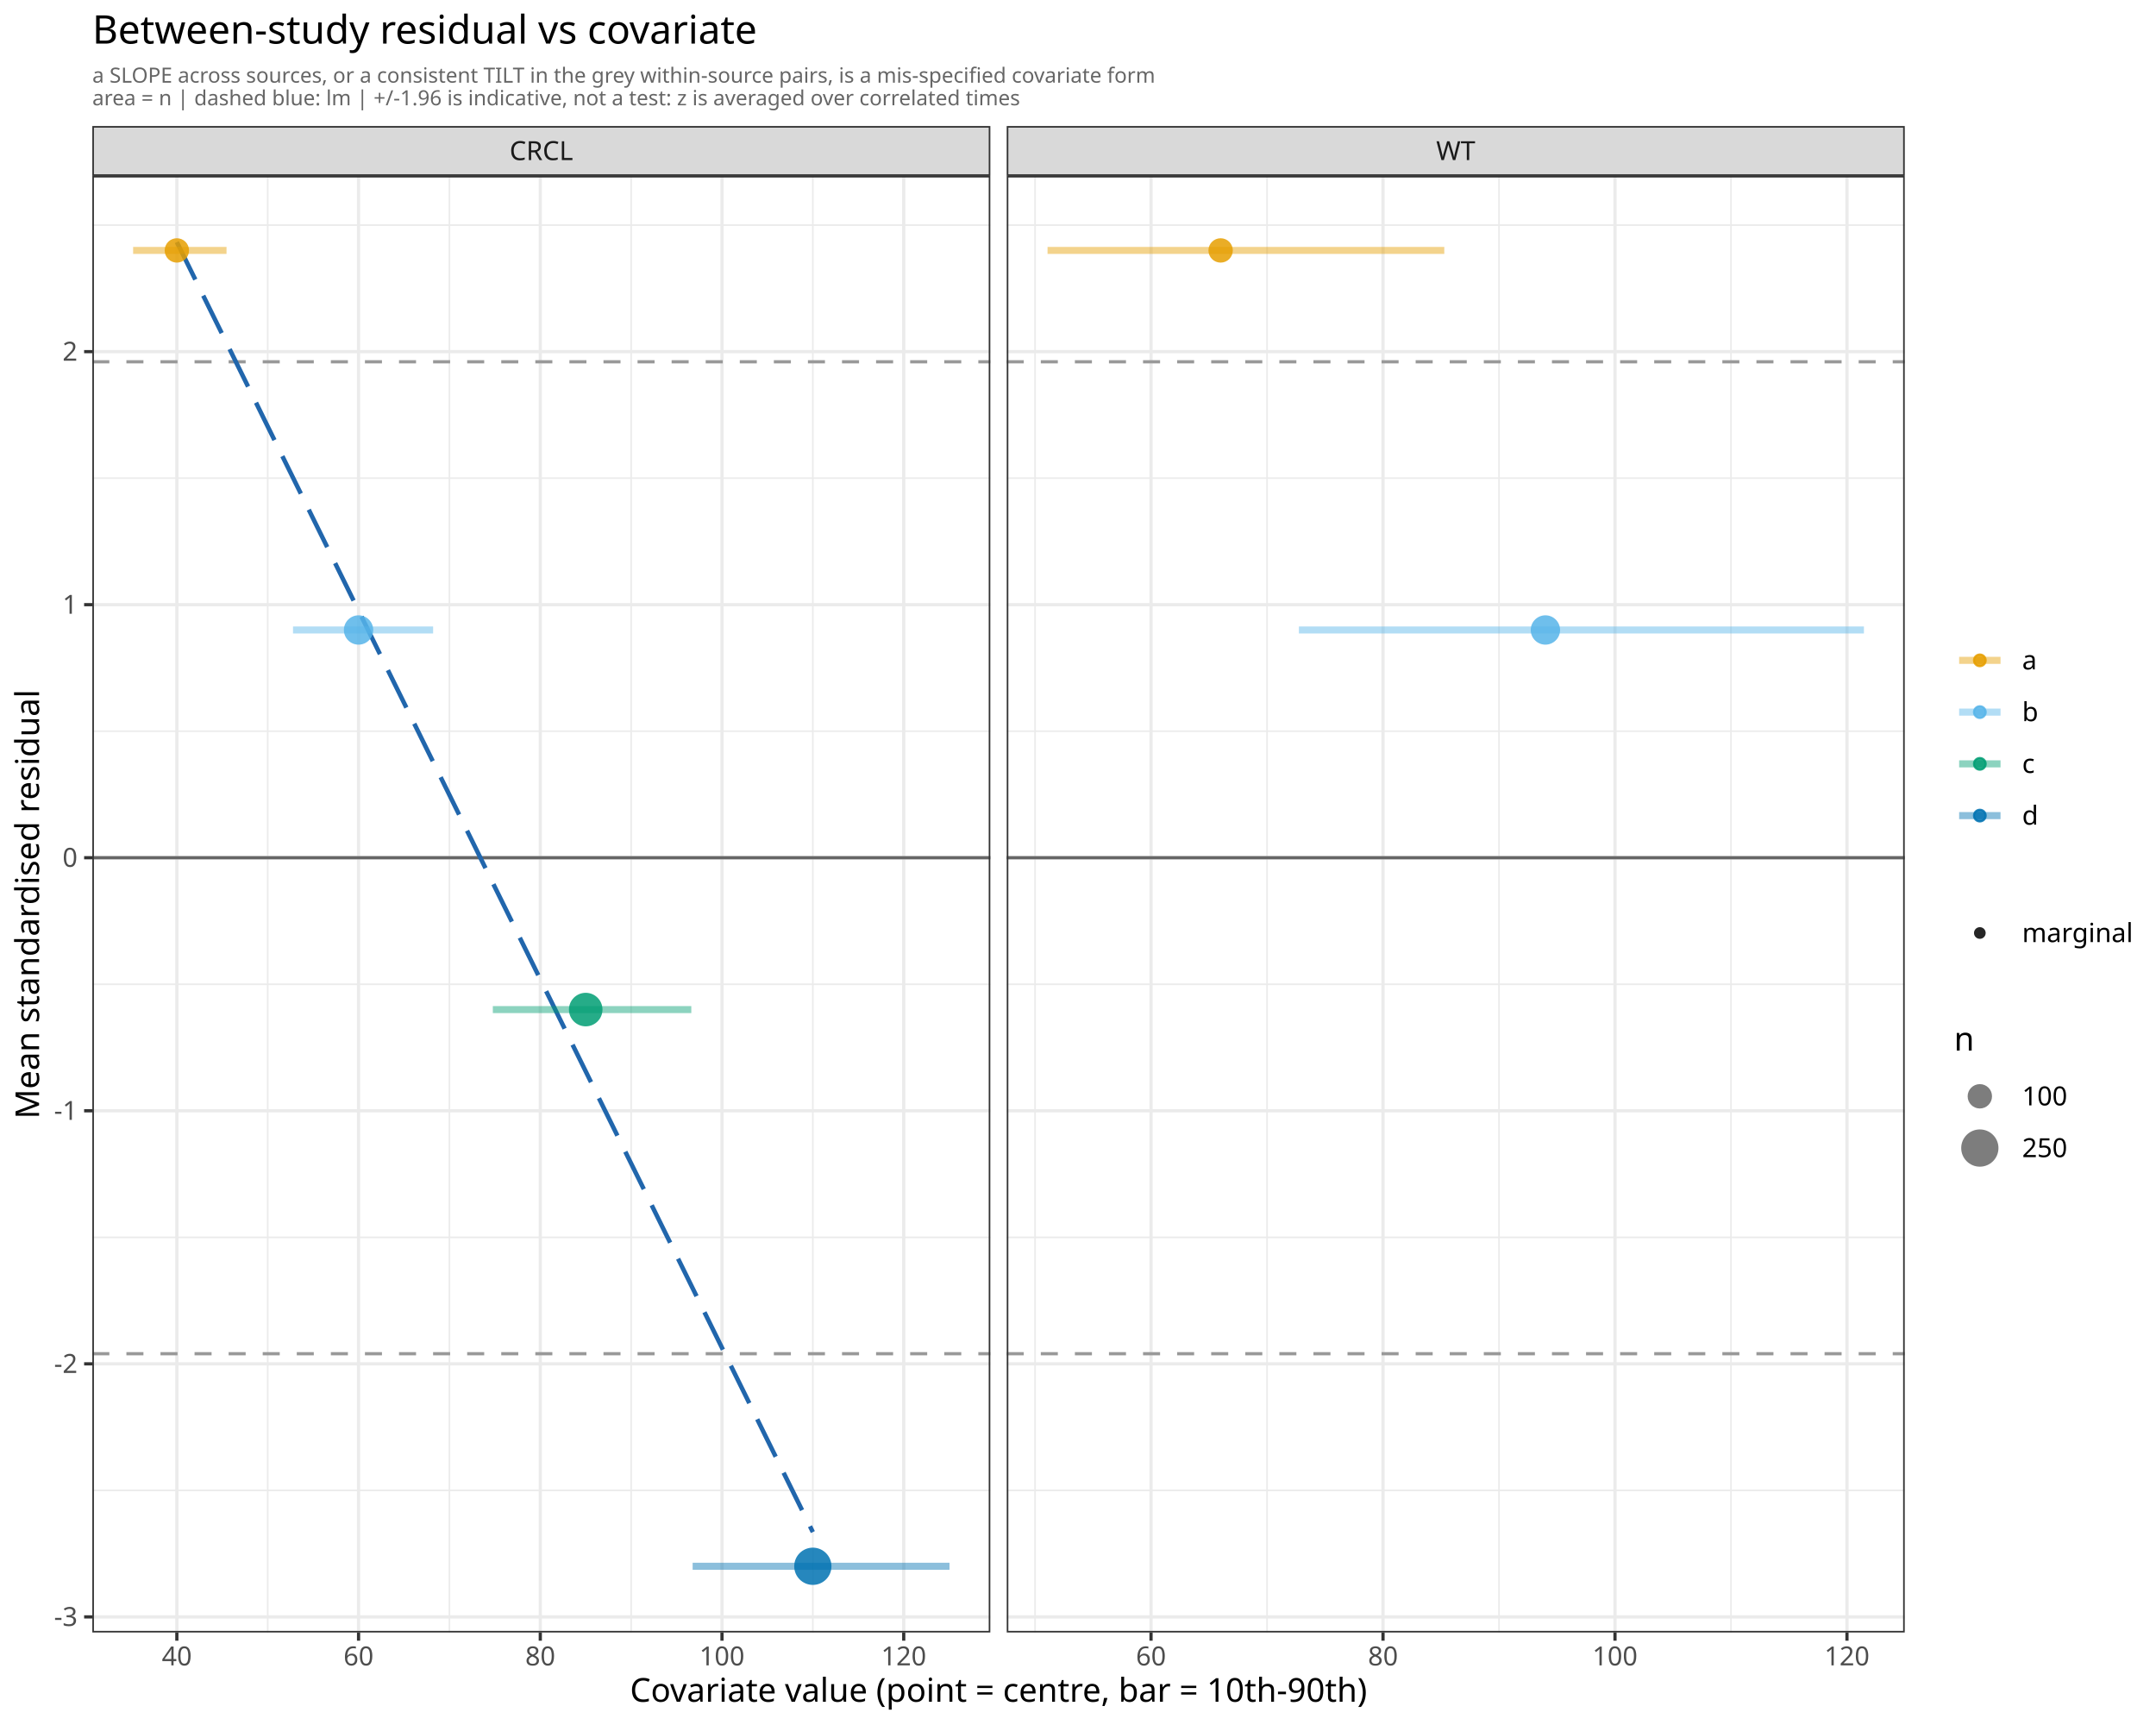
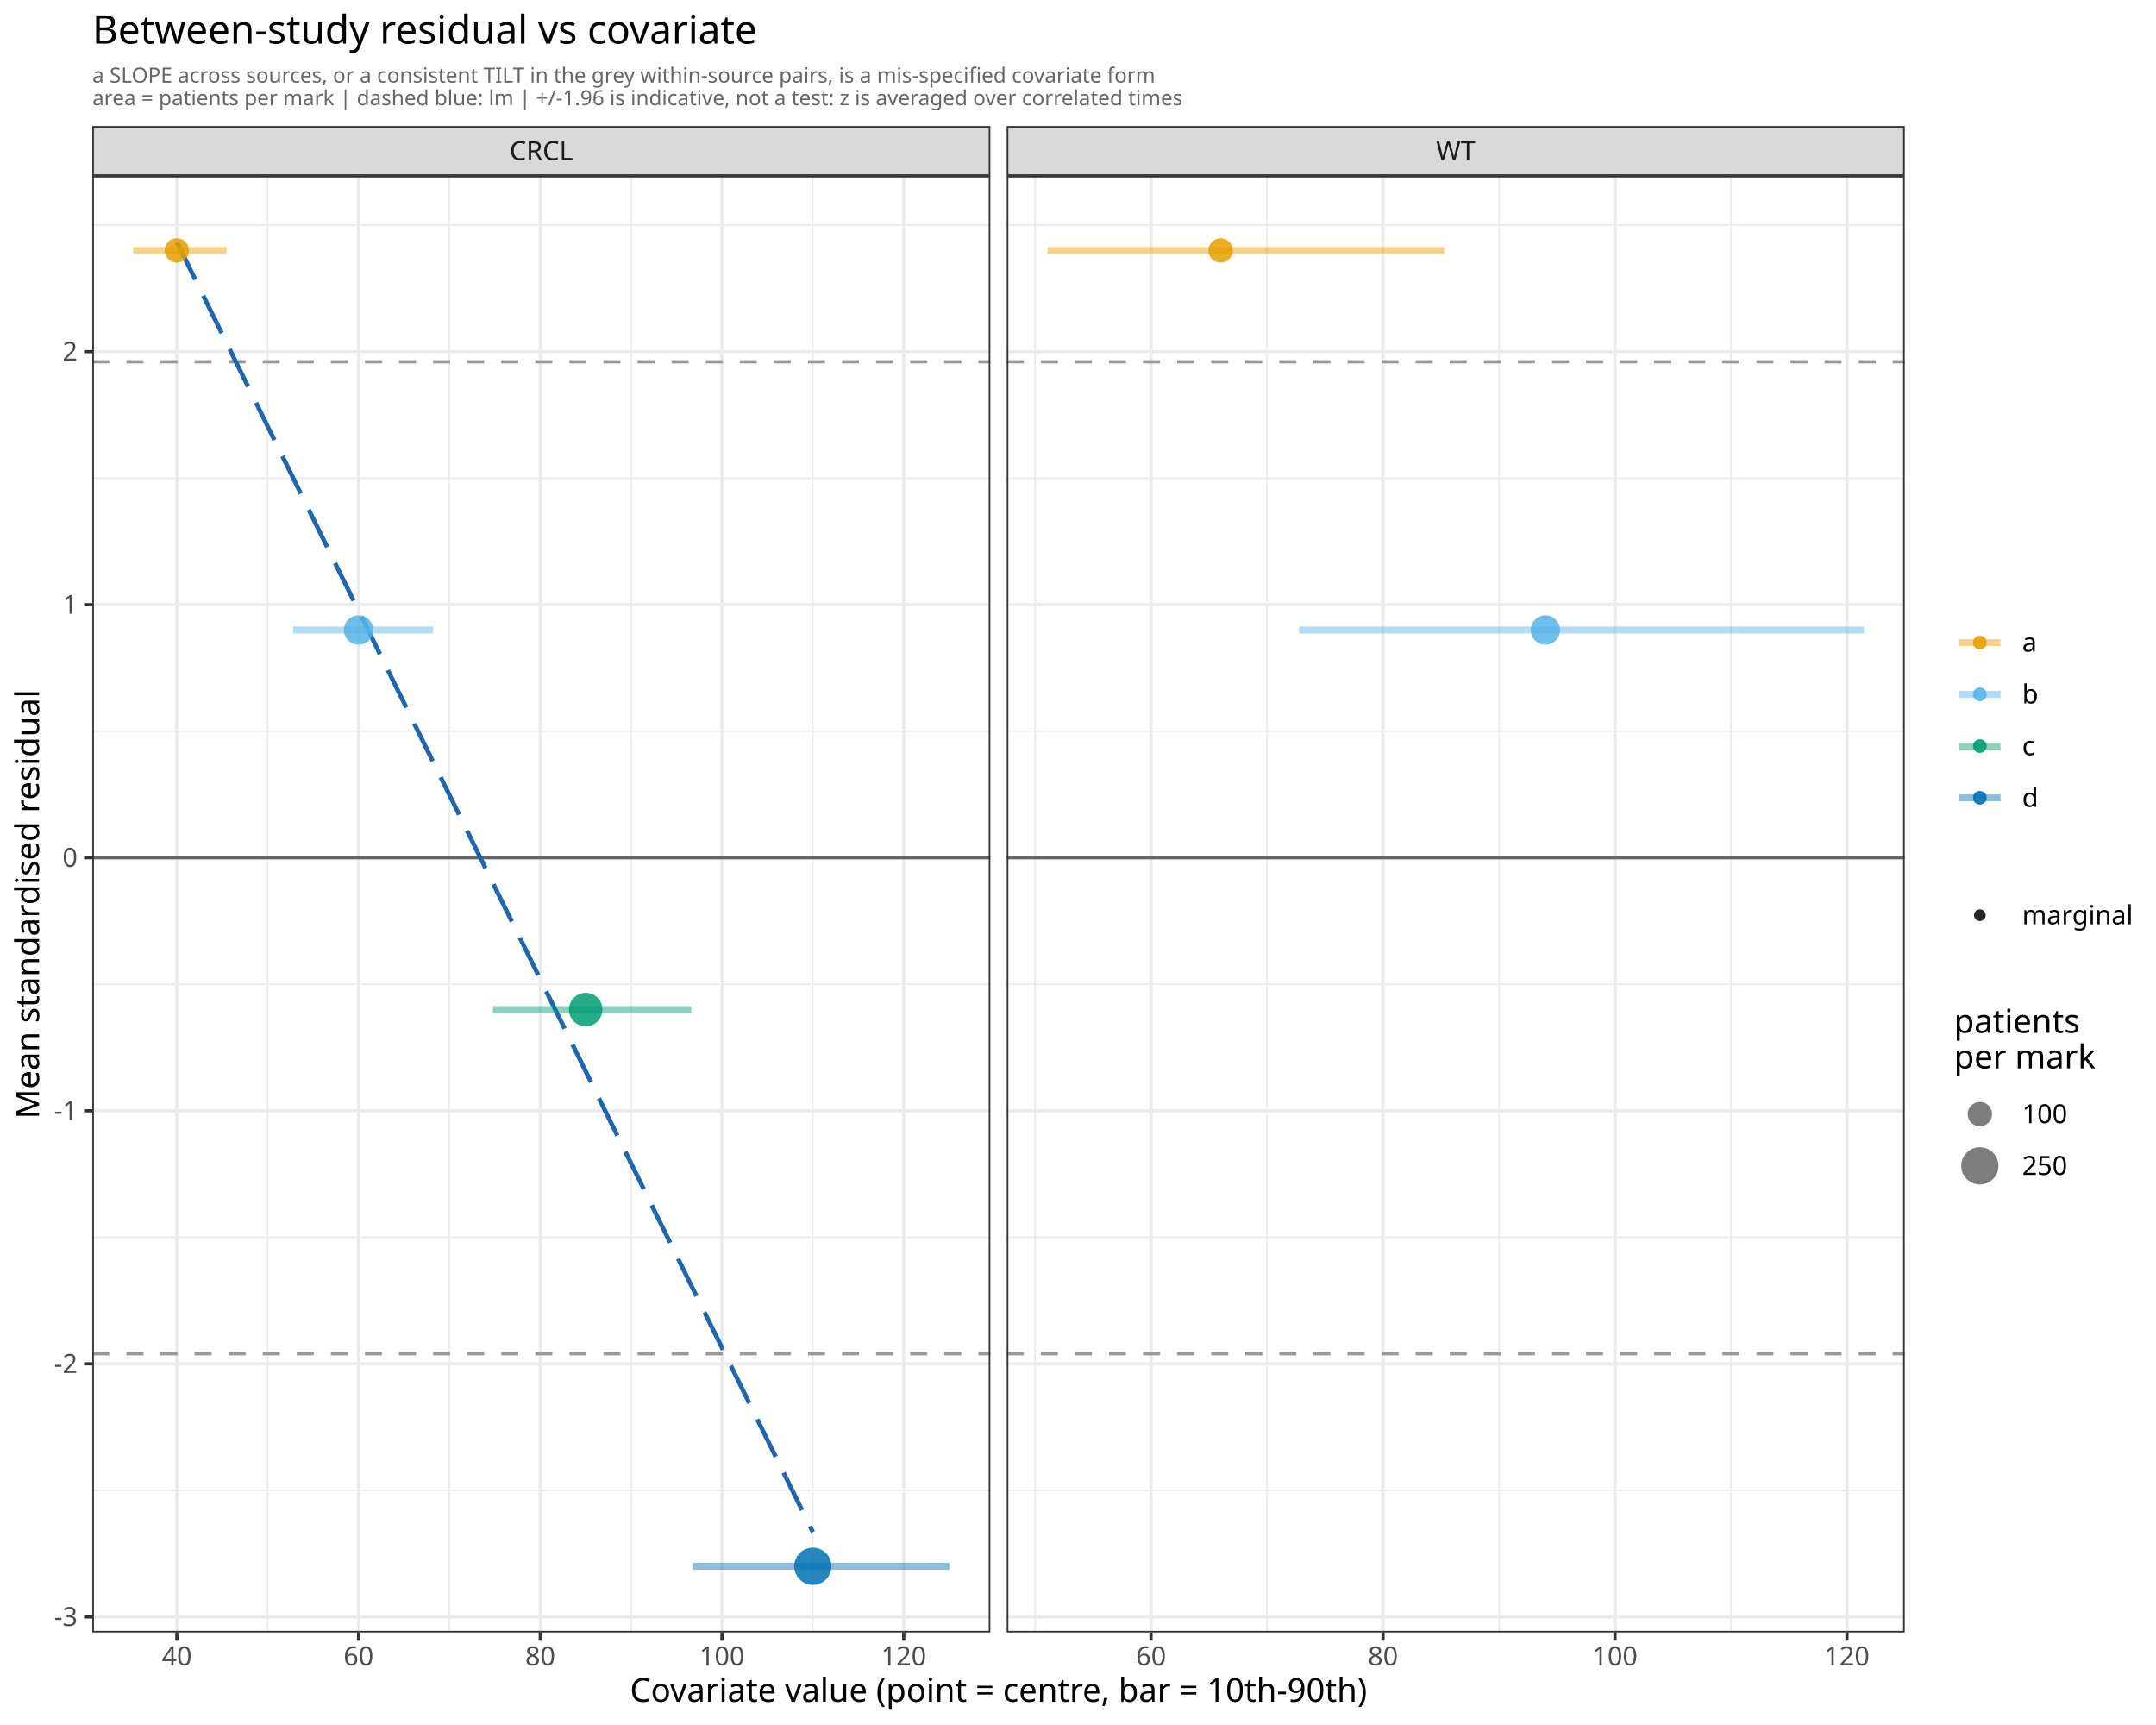
<svg xmlns="http://www.w3.org/2000/svg" class="svglite" data-engine-version="2.0" width="720.00pt" height="576.00pt" viewBox="0 0 720.00 576.00">
  <defs>
    <style type="text/css">
    .svglite line, .svglite polyline, .svglite polygon, .svglite path, .svglite rect, .svglite circle {
      fill: none;
      stroke: #000000;
      stroke-linecap: round;
      stroke-linejoin: round;
      stroke-miterlimit: 10.00;
    }
  </style>
  </defs>
  <rect width="100%" height="100%" style="stroke: none; fill: #FFFFFF;" />
  <defs>
    <clipPath id="cpMC4wMHw3MjAuMDB8MC4wMHw1NzYuMDA=">
      <rect x="0.00" y="0.00" width="720.00" height="576.00" />
    </clipPath>
  </defs>
  <g clip-path="url(#cpMC4wMHw3MjAuMDB8MC4wMHw1NzYuMDA=)">
    <rect x="-0" y="0.00" width="720.00" height="576.00" style="stroke-width: 1.07; stroke: #FFFFFF; fill: #FFFFFF;" />
  </g>
  <defs>
    <clipPath id="cpMzAuODN8MzMwLjcyfDU4Ljc0fDU0NS4xMQ==">
      <rect x="30.83" y="58.74" width="299.89" height="486.37" />
    </clipPath>
  </defs>
  <g clip-path="url(#cpMzAuODN8MzMwLjcyfDU4Ljc0fDU0NS4xMQ==)">
    <rect x="30.83" y="58.74" width="299.89" height="486.37" style="stroke-width: 1.07; stroke: none; fill: #FFFFFF;" />
    <polyline points="30.83,497.66 330.72,497.66 " style="stroke-width: 0.53; stroke: #EBEBEB; stroke-linecap: butt;" />
    <polyline points="30.83,413.16 330.72,413.16 " style="stroke-width: 0.53; stroke: #EBEBEB; stroke-linecap: butt;" />
    <polyline points="30.83,328.66 330.72,328.66 " style="stroke-width: 0.53; stroke: #EBEBEB; stroke-linecap: butt;" />
    <polyline points="30.83,244.16 330.72,244.16 " style="stroke-width: 0.53; stroke: #EBEBEB; stroke-linecap: butt;" />
    <polyline points="30.83,159.66 330.72,159.66 " style="stroke-width: 0.53; stroke: #EBEBEB; stroke-linecap: butt;" />
    <polyline points="30.83,75.17 330.72,75.17 " style="stroke-width: 0.53; stroke: #EBEBEB; stroke-linecap: butt;" />
    <polyline points="89.40,545.11 89.40,58.74 " style="stroke-width: 0.53; stroke: #EBEBEB; stroke-linecap: butt;" />
    <polyline points="150.09,545.11 150.09,58.74 " style="stroke-width: 0.53; stroke: #EBEBEB; stroke-linecap: butt;" />
    <polyline points="210.77,545.11 210.77,58.74 " style="stroke-width: 0.53; stroke: #EBEBEB; stroke-linecap: butt;" />
    <polyline points="271.45,545.11 271.45,58.74 " style="stroke-width: 0.53; stroke: #EBEBEB; stroke-linecap: butt;" />
    <polyline points="30.83,539.90 330.72,539.90 " style="stroke-width: 1.07; stroke: #EBEBEB; stroke-linecap: butt;" />
    <polyline points="30.83,455.41 330.72,455.41 " style="stroke-width: 1.07; stroke: #EBEBEB; stroke-linecap: butt;" />
    <polyline points="30.83,370.91 330.72,370.91 " style="stroke-width: 1.07; stroke: #EBEBEB; stroke-linecap: butt;" />
    <polyline points="30.83,286.41 330.72,286.41 " style="stroke-width: 1.07; stroke: #EBEBEB; stroke-linecap: butt;" />
    <polyline points="30.83,201.91 330.72,201.91 " style="stroke-width: 1.07; stroke: #EBEBEB; stroke-linecap: butt;" />
    <polyline points="30.83,117.42 330.72,117.42 " style="stroke-width: 1.07; stroke: #EBEBEB; stroke-linecap: butt;" />
    <polyline points="59.06,545.11 59.06,58.74 " style="stroke-width: 1.07; stroke: #EBEBEB; stroke-linecap: butt;" />
    <polyline points="119.74,545.11 119.74,58.74 " style="stroke-width: 1.07; stroke: #EBEBEB; stroke-linecap: butt;" />
    <polyline points="180.43,545.11 180.43,58.74 " style="stroke-width: 1.07; stroke: #EBEBEB; stroke-linecap: butt;" />
    <polyline points="241.11,545.11 241.11,58.74 " style="stroke-width: 1.07; stroke: #EBEBEB; stroke-linecap: butt;" />
    <polyline points="301.80,545.11 301.80,58.74 " style="stroke-width: 1.07; stroke: #EBEBEB; stroke-linecap: butt;" />
    <line x1="30.83" y1="286.41" x2="330.72" y2="286.41" style="stroke-width: 1.07; stroke: #666666; stroke-linecap: butt;" />
    <line x1="30.83" y1="452.03" x2="330.72" y2="452.03" style="stroke-width: 1.07; stroke: #999999; stroke-dasharray: 5.69,5.69; stroke-linecap: butt;" />
    <line x1="30.83" y1="120.80" x2="330.72" y2="120.80" style="stroke-width: 1.07; stroke: #999999; stroke-dasharray: 5.69,5.69; stroke-linecap: butt;" />
    <polyline points="59.06,80.85 61.75,86.30 64.44,91.76 67.13,97.21 69.81,102.66 72.50,108.11 75.19,113.56 77.88,119.02 80.57,124.47 83.26,129.92 85.95,135.37 88.63,140.83 91.32,146.28 94.01,151.73 96.70,157.18 99.39,162.64 102.08,168.09 104.76,173.54 107.45,178.99 110.14,184.44 112.83,189.90 115.52,195.35 118.21,200.80 120.90,206.25 123.58,211.71 126.27,217.16 128.96,222.61 131.65,228.06 134.34,233.51 137.03,238.97 139.72,244.42 142.40,249.87 145.09,255.32 147.78,260.78 150.47,266.23 153.16,271.68 155.85,277.13 158.54,282.58 161.22,288.04 163.91,293.49 166.60,298.94 169.29,304.39 171.98,309.85 174.67,315.30 177.36,320.75 180.04,326.20 182.73,331.66 185.42,337.11 188.11,342.56 190.80,348.01 193.49,353.46 196.18,358.92 198.86,364.37 201.55,369.82 204.24,375.27 206.93,380.73 209.62,386.18 212.31,391.63 215.00,397.08 217.68,402.53 220.37,407.99 223.06,413.44 225.75,418.89 228.44,424.34 231.13,429.80 233.82,435.25 236.50,440.70 239.19,446.15 241.88,451.60 244.57,457.06 247.26,462.51 249.95,467.96 252.64,473.41 255.32,478.87 258.01,484.32 260.70,489.77 263.39,495.22 266.08,500.67 268.77,506.13 271.45,511.58 " style="stroke-width: 1.49; stroke: #2166AC; stroke-dasharray: 13.94,5.98; stroke-linecap: butt;" />
    <line x1="44.46" y1="83.62" x2="75.65" y2="83.62" style="stroke-width: 2.35; stroke: #E69F00; stroke-opacity: 0.45; stroke-linecap: butt;" />
    <line x1="97.85" y1="210.36" x2="144.64" y2="210.36" style="stroke-width: 2.35; stroke: #56B4E9; stroke-opacity: 0.45; stroke-linecap: butt;" />
    <line x1="164.58" y1="337.11" x2="230.86" y2="337.11" style="stroke-width: 2.35; stroke: #009E73; stroke-opacity: 0.45; stroke-linecap: butt;" />
    <line x1="231.31" y1="523.00" x2="317.09" y2="523.00" style="stroke-width: 2.35; stroke: #0072B2; stroke-opacity: 0.45; stroke-linecap: butt;" />
    <circle cx="59.06" cy="83.62" r="4.07" style="stroke-width: 0.71; stroke: none; fill: #E69F00; fill-opacity: 0.85;" />
    <circle cx="119.74" cy="210.36" r="4.90" style="stroke-width: 0.71; stroke: none; fill: #56B4E9; fill-opacity: 0.85;" />
    <circle cx="195.60" cy="337.11" r="5.60" style="stroke-width: 0.71; stroke: none; fill: #009E73; fill-opacity: 0.85;" />
    <circle cx="271.45" cy="523.00" r="6.22" style="stroke-width: 0.71; stroke: none; fill: #0072B2; fill-opacity: 0.85;" />
    <rect x="30.83" y="58.74" width="299.89" height="486.37" style="stroke-width: 1.07; stroke: #333333;" />
  </g>
  <g clip-path="url(#cpMC4wMHw3MjAuMDB8MC4wMHw1NzYuMDA=)">
</g>
  <defs>
    <clipPath id="cpMzM2LjIwfDYzNi4wOXw1OC43NHw1NDUuMTE=">
      <rect x="336.20" y="58.74" width="299.89" height="486.37" />
    </clipPath>
  </defs>
  <g clip-path="url(#cpMzM2LjIwfDYzNi4wOXw1OC43NHw1NDUuMTE=)">
    <rect x="336.20" y="58.74" width="299.89" height="486.37" style="stroke-width: 1.07; stroke: none; fill: #FFFFFF;" />
    <polyline points="336.20,497.66 636.09,497.66 " style="stroke-width: 0.53; stroke: #EBEBEB; stroke-linecap: butt;" />
    <polyline points="336.20,413.16 636.09,413.16 " style="stroke-width: 0.53; stroke: #EBEBEB; stroke-linecap: butt;" />
    <polyline points="336.20,328.66 636.09,328.66 " style="stroke-width: 0.53; stroke: #EBEBEB; stroke-linecap: butt;" />
    <polyline points="336.20,244.16 636.09,244.16 " style="stroke-width: 0.53; stroke: #EBEBEB; stroke-linecap: butt;" />
    <polyline points="336.20,159.66 636.09,159.66 " style="stroke-width: 0.53; stroke: #EBEBEB; stroke-linecap: butt;" />
    <polyline points="336.20,75.17 636.09,75.17 " style="stroke-width: 0.53; stroke: #EBEBEB; stroke-linecap: butt;" />
    <polyline points="345.66,545.11 345.66,58.74 " style="stroke-width: 0.53; stroke: #EBEBEB; stroke-linecap: butt;" />
    <polyline points="423.13,545.11 423.13,58.74 " style="stroke-width: 0.53; stroke: #EBEBEB; stroke-linecap: butt;" />
    <polyline points="500.60,545.11 500.60,58.74 " style="stroke-width: 0.53; stroke: #EBEBEB; stroke-linecap: butt;" />
    <polyline points="578.06,545.11 578.06,58.74 " style="stroke-width: 0.53; stroke: #EBEBEB; stroke-linecap: butt;" />
    <polyline points="336.20,539.90 636.09,539.90 " style="stroke-width: 1.07; stroke: #EBEBEB; stroke-linecap: butt;" />
    <polyline points="336.20,455.41 636.09,455.41 " style="stroke-width: 1.07; stroke: #EBEBEB; stroke-linecap: butt;" />
    <polyline points="336.20,370.91 636.09,370.91 " style="stroke-width: 1.07; stroke: #EBEBEB; stroke-linecap: butt;" />
    <polyline points="336.20,286.41 636.09,286.41 " style="stroke-width: 1.07; stroke: #EBEBEB; stroke-linecap: butt;" />
    <polyline points="336.20,201.91 636.09,201.91 " style="stroke-width: 1.07; stroke: #EBEBEB; stroke-linecap: butt;" />
    <polyline points="336.20,117.42 636.09,117.42 " style="stroke-width: 1.07; stroke: #EBEBEB; stroke-linecap: butt;" />
    <polyline points="384.39,545.11 384.39,58.74 " style="stroke-width: 1.07; stroke: #EBEBEB; stroke-linecap: butt;" />
    <polyline points="461.86,545.11 461.86,58.74 " style="stroke-width: 1.07; stroke: #EBEBEB; stroke-linecap: butt;" />
    <polyline points="539.33,545.11 539.33,58.74 " style="stroke-width: 1.07; stroke: #EBEBEB; stroke-linecap: butt;" />
    <polyline points="616.80,545.11 616.80,58.74 " style="stroke-width: 1.07; stroke: #EBEBEB; stroke-linecap: butt;" />
    <line x1="336.20" y1="286.41" x2="636.09" y2="286.41" style="stroke-width: 1.07; stroke: #666666; stroke-linecap: butt;" />
    <line x1="336.20" y1="452.03" x2="636.09" y2="452.03" style="stroke-width: 1.07; stroke: #999999; stroke-dasharray: 5.69,5.69; stroke-linecap: butt;" />
    <line x1="336.20" y1="120.80" x2="636.09" y2="120.80" style="stroke-width: 1.07; stroke: #999999; stroke-dasharray: 5.69,5.69; stroke-linecap: butt;" />
    <line x1="349.83" y1="83.62" x2="482.32" y2="83.62" style="stroke-width: 2.35; stroke: #E69F00; stroke-opacity: 0.45; stroke-linecap: butt;" />
    <line x1="433.77" y1="210.36" x2="622.46" y2="210.36" style="stroke-width: 2.35; stroke: #56B4E9; stroke-opacity: 0.45; stroke-linecap: butt;" />
    <circle cx="407.63" cy="83.62" r="4.07" style="stroke-width: 0.71; stroke: none; fill: #E69F00; fill-opacity: 0.85;" />
    <circle cx="516.09" cy="210.36" r="4.90" style="stroke-width: 0.71; stroke: none; fill: #56B4E9; fill-opacity: 0.85;" />
    <rect x="336.20" y="58.74" width="299.89" height="486.37" style="stroke-width: 1.07; stroke: #333333;" />
  </g>
  <g clip-path="url(#cpMC4wMHw3MjAuMDB8MC4wMHw1NzYuMDA=)">
</g>
  <defs>
    <clipPath id="cpMzAuODN8MzMwLjcyfDQyLjA5fDU4Ljc0">
      <rect x="30.83" y="42.09" width="299.89" height="16.65" />
    </clipPath>
  </defs>
  <g clip-path="url(#cpMzAuODN8MzMwLjcyfDQyLjA5fDU4Ljc0)">
    <rect x="30.83" y="42.09" width="299.89" height="16.65" style="stroke-width: 1.07; stroke: #333333; fill: #D9D9D9;" />
    <text x="180.78" y="53.45" text-anchor="middle" style="font-size: 8.80px; fill: #1A1A1A; font-family: sans;" textLength="23.97px" lengthAdjust="spacingAndGlyphs">CRCL</text>
  </g>
  <g clip-path="url(#cpMC4wMHw3MjAuMDB8MC4wMHw1NzYuMDA=)">
</g>
  <defs>
    <clipPath id="cpMzM2LjIwfDYzNi4wOXw0Mi4wOXw1OC43NA==">
      <rect x="336.20" y="42.09" width="299.89" height="16.65" />
    </clipPath>
  </defs>
  <g clip-path="url(#cpMzM2LjIwfDYzNi4wOXw0Mi4wOXw1OC43NA==)">
    <rect x="336.20" y="42.09" width="299.89" height="16.65" style="stroke-width: 1.07; stroke: #333333; fill: #D9D9D9;" />
    <text x="486.15" y="53.45" text-anchor="middle" style="font-size: 8.80px; fill: #1A1A1A; font-family: sans;" textLength="13.68px" lengthAdjust="spacingAndGlyphs">WT</text>
  </g>
  <g clip-path="url(#cpMC4wMHw3MjAuMDB8MC4wMHw1NzYuMDA=)">
    <polyline points="59.06,547.85 59.06,545.11 " style="stroke-width: 1.07; stroke: #333333; stroke-linecap: butt;" />
    <polyline points="119.74,547.85 119.74,545.11 " style="stroke-width: 1.07; stroke: #333333; stroke-linecap: butt;" />
    <polyline points="180.43,547.85 180.43,545.11 " style="stroke-width: 1.07; stroke: #333333; stroke-linecap: butt;" />
    <polyline points="241.11,547.85 241.11,545.11 " style="stroke-width: 1.07; stroke: #333333; stroke-linecap: butt;" />
    <polyline points="301.80,547.85 301.80,545.11 " style="stroke-width: 1.07; stroke: #333333; stroke-linecap: butt;" />
    <text x="59.06" y="556.10" text-anchor="middle" style="font-size: 8.80px; fill: #4D4D4D; font-family: sans;" textLength="9.79px" lengthAdjust="spacingAndGlyphs">40</text>
    <text x="119.74" y="556.10" text-anchor="middle" style="font-size: 8.80px; fill: #4D4D4D; font-family: sans;" textLength="9.79px" lengthAdjust="spacingAndGlyphs">60</text>
    <text x="180.43" y="556.10" text-anchor="middle" style="font-size: 8.80px; fill: #4D4D4D; font-family: sans;" textLength="9.79px" lengthAdjust="spacingAndGlyphs">80</text>
    <text x="241.11" y="556.10" text-anchor="middle" style="font-size: 8.80px; fill: #4D4D4D; font-family: sans;" textLength="14.68px" lengthAdjust="spacingAndGlyphs">100</text>
    <text x="301.80" y="556.10" text-anchor="middle" style="font-size: 8.80px; fill: #4D4D4D; font-family: sans;" textLength="14.68px" lengthAdjust="spacingAndGlyphs">120</text>
    <polyline points="384.39,547.85 384.39,545.11 " style="stroke-width: 1.07; stroke: #333333; stroke-linecap: butt;" />
    <polyline points="461.86,547.85 461.86,545.11 " style="stroke-width: 1.07; stroke: #333333; stroke-linecap: butt;" />
    <polyline points="539.33,547.85 539.33,545.11 " style="stroke-width: 1.07; stroke: #333333; stroke-linecap: butt;" />
    <polyline points="616.80,547.85 616.80,545.11 " style="stroke-width: 1.07; stroke: #333333; stroke-linecap: butt;" />
    <text x="384.39" y="556.10" text-anchor="middle" style="font-size: 8.80px; fill: #4D4D4D; font-family: sans;" textLength="9.79px" lengthAdjust="spacingAndGlyphs">60</text>
    <text x="461.86" y="556.10" text-anchor="middle" style="font-size: 8.80px; fill: #4D4D4D; font-family: sans;" textLength="9.79px" lengthAdjust="spacingAndGlyphs">80</text>
    <text x="539.33" y="556.10" text-anchor="middle" style="font-size: 8.80px; fill: #4D4D4D; font-family: sans;" textLength="14.68px" lengthAdjust="spacingAndGlyphs">100</text>
    <text x="616.80" y="556.10" text-anchor="middle" style="font-size: 8.80px; fill: #4D4D4D; font-family: sans;" textLength="14.68px" lengthAdjust="spacingAndGlyphs">120</text>
    <text x="25.90" y="542.93" text-anchor="end" style="font-size: 8.80px; fill: #4D4D4D; font-family: sans;" textLength="7.82px" lengthAdjust="spacingAndGlyphs">-3</text>
    <text x="25.90" y="458.43" text-anchor="end" style="font-size: 8.80px; fill: #4D4D4D; font-family: sans;" textLength="7.82px" lengthAdjust="spacingAndGlyphs">-2</text>
    <text x="25.90" y="373.94" text-anchor="end" style="font-size: 8.80px; fill: #4D4D4D; font-family: sans;" textLength="7.82px" lengthAdjust="spacingAndGlyphs">-1</text>
    <text x="25.90" y="289.44" text-anchor="end" style="font-size: 8.80px; fill: #4D4D4D; font-family: sans;" textLength="4.89px" lengthAdjust="spacingAndGlyphs">0</text>
    <text x="25.90" y="204.94" text-anchor="end" style="font-size: 8.80px; fill: #4D4D4D; font-family: sans;" textLength="4.89px" lengthAdjust="spacingAndGlyphs">1</text>
    <text x="25.90" y="120.44" text-anchor="end" style="font-size: 8.80px; fill: #4D4D4D; font-family: sans;" textLength="4.89px" lengthAdjust="spacingAndGlyphs">2</text>
    <polyline points="28.09,539.90 30.83,539.90 " style="stroke-width: 1.07; stroke: #333333; stroke-linecap: butt;" />
    <polyline points="28.09,455.41 30.83,455.41 " style="stroke-width: 1.07; stroke: #333333; stroke-linecap: butt;" />
    <polyline points="28.09,370.91 30.83,370.91 " style="stroke-width: 1.07; stroke: #333333; stroke-linecap: butt;" />
    <polyline points="28.09,286.41 30.83,286.41 " style="stroke-width: 1.07; stroke: #333333; stroke-linecap: butt;" />
    <polyline points="28.09,201.91 30.83,201.91 " style="stroke-width: 1.07; stroke: #333333; stroke-linecap: butt;" />
    <polyline points="28.09,117.42 30.83,117.42 " style="stroke-width: 1.07; stroke: #333333; stroke-linecap: butt;" />
    <text x="333.46" y="568.24" text-anchor="middle" style="font-size: 11.00px; font-family: sans;" textLength="234.83px" lengthAdjust="spacingAndGlyphs">Covariate value (point = centre, bar = 10th-90th)</text>
    <text transform="translate(13.05,301.93) rotate(-90)" text-anchor="middle" style="font-size: 11.00px; font-family: sans;" textLength="135.15px" lengthAdjust="spacingAndGlyphs">Mean standardised residual</text>
-     <rect x="647.05" y="206.38" width="38.61" height="80.08" style="stroke-width: 1.07; stroke: none; fill: #FFFFFF;" />
-     <rect x="652.53" y="211.86" width="17.28" height="17.28" style="stroke-width: 1.07; stroke: none; fill: #FFFFFF;" />
-     <line x1="654.26" y1="220.50" x2="668.08" y2="220.50" style="stroke-width: 2.35; stroke: #E69F00; stroke-opacity: 0.45; stroke-linecap: butt;" />
-     <circle cx="661.17" cy="220.50" r="1.95" style="stroke-width: 0.71; stroke: #E69F00; stroke-opacity: 0.85; fill: #E69F00; fill-opacity: 0.85;" />
-     <rect x="652.53" y="229.14" width="17.28" height="17.28" style="stroke-width: 1.07; stroke: none; fill: #FFFFFF;" />
-     <line x1="654.26" y1="237.78" x2="668.08" y2="237.78" style="stroke-width: 2.35; stroke: #56B4E9; stroke-opacity: 0.45; stroke-linecap: butt;" />
-     <circle cx="661.17" cy="237.78" r="1.95" style="stroke-width: 0.71; stroke: #56B4E9; stroke-opacity: 0.85; fill: #56B4E9; fill-opacity: 0.85;" />
-     <rect x="652.53" y="246.42" width="17.28" height="17.28" style="stroke-width: 1.07; stroke: none; fill: #FFFFFF;" />
-     <line x1="654.26" y1="255.06" x2="668.08" y2="255.06" style="stroke-width: 2.35; stroke: #009E73; stroke-opacity: 0.45; stroke-linecap: butt;" />
-     <circle cx="661.17" cy="255.06" r="1.95" style="stroke-width: 0.71; stroke: #009E73; stroke-opacity: 0.85; fill: #009E73; fill-opacity: 0.85;" />
-     <rect x="652.53" y="263.70" width="17.28" height="17.28" style="stroke-width: 1.07; stroke: none; fill: #FFFFFF;" />
-     <line x1="654.26" y1="272.34" x2="668.08" y2="272.34" style="stroke-width: 2.35; stroke: #0072B2; stroke-opacity: 0.45; stroke-linecap: butt;" />
-     <circle cx="661.17" cy="272.34" r="1.95" style="stroke-width: 0.71; stroke: #0072B2; stroke-opacity: 0.85; fill: #0072B2; fill-opacity: 0.85;" />
-     <text x="675.29" y="223.53" style="font-size: 8.80px; font-family: sans;" textLength="4.89px" lengthAdjust="spacingAndGlyphs">a</text>
-     <text x="675.29" y="240.81" style="font-size: 8.80px; font-family: sans;" textLength="4.89px" lengthAdjust="spacingAndGlyphs">b</text>
-     <text x="675.29" y="258.09" style="font-size: 8.80px; font-family: sans;" textLength="4.40px" lengthAdjust="spacingAndGlyphs">c</text>
-     <text x="675.29" y="275.37" style="font-size: 8.80px; font-family: sans;" textLength="4.89px" lengthAdjust="spacingAndGlyphs">d</text>
-     <rect x="647.05" y="297.42" width="67.47" height="28.24" style="stroke-width: 1.07; stroke: none; fill: #FFFFFF;" />
-     <rect x="652.53" y="302.90" width="17.28" height="17.28" style="stroke-width: 1.07; stroke: none; fill: #FFFFFF;" />
-     <circle cx="661.17" cy="311.54" r="1.95" style="stroke-width: 0.71; stroke: none; fill: #000000; fill-opacity: 0.85;" />
-     <text x="675.29" y="314.57" style="font-size: 8.80px; font-family: sans;" textLength="33.75px" lengthAdjust="spacingAndGlyphs">marginal</text>
-     <rect x="647.05" y="336.62" width="48.40" height="60.85" style="stroke-width: 1.07; stroke: none; fill: #FFFFFF;" />
-     <text x="652.53" y="350.81" style="font-size: 11.00px; font-family: sans;" textLength="6.12px" lengthAdjust="spacingAndGlyphs">n</text>
-     <rect x="652.53" y="357.43" width="17.28" height="17.28" style="stroke-width: 1.07; stroke: none; fill: #FFFFFF;" />
-     <circle cx="661.17" cy="366.07" r="4.07" style="stroke-width: 0.71; stroke: none; fill: #666666; fill-opacity: 0.85;" />
-     <rect x="652.53" y="374.71" width="17.28" height="17.28" style="stroke-width: 1.07; stroke: none; fill: #FFFFFF;" />
-     <circle cx="661.17" cy="383.35" r="6.22" style="stroke-width: 0.71; stroke: none; fill: #666666; fill-opacity: 0.85;" />
-     <text x="675.29" y="369.10" style="font-size: 8.80px; font-family: sans;" textLength="14.68px" lengthAdjust="spacingAndGlyphs">100</text>
-     <text x="675.29" y="386.38" style="font-size: 8.80px; font-family: sans;" textLength="14.68px" lengthAdjust="spacingAndGlyphs">250</text>
+     <rect x="647.05" y="200.44" width="38.61" height="80.08" style="stroke-width: 1.07; stroke: none; fill: #FFFFFF;" />
+     <rect x="652.53" y="205.92" width="17.28" height="17.28" style="stroke-width: 1.07; stroke: none; fill: #FFFFFF;" />
+     <line x1="654.26" y1="214.56" x2="668.08" y2="214.56" style="stroke-width: 2.35; stroke: #E69F00; stroke-opacity: 0.45; stroke-linecap: butt;" />
+     <circle cx="661.17" cy="214.56" r="1.95" style="stroke-width: 0.71; stroke: #E69F00; stroke-opacity: 0.85; fill: #E69F00; fill-opacity: 0.85;" />
+     <rect x="652.53" y="223.20" width="17.28" height="17.28" style="stroke-width: 1.07; stroke: none; fill: #FFFFFF;" />
+     <line x1="654.26" y1="231.84" x2="668.08" y2="231.84" style="stroke-width: 2.35; stroke: #56B4E9; stroke-opacity: 0.45; stroke-linecap: butt;" />
+     <circle cx="661.17" cy="231.84" r="1.95" style="stroke-width: 0.71; stroke: #56B4E9; stroke-opacity: 0.85; fill: #56B4E9; fill-opacity: 0.85;" />
+     <rect x="652.53" y="240.48" width="17.28" height="17.28" style="stroke-width: 1.07; stroke: none; fill: #FFFFFF;" />
+     <line x1="654.26" y1="249.12" x2="668.08" y2="249.12" style="stroke-width: 2.35; stroke: #009E73; stroke-opacity: 0.45; stroke-linecap: butt;" />
+     <circle cx="661.17" cy="249.12" r="1.95" style="stroke-width: 0.71; stroke: #009E73; stroke-opacity: 0.85; fill: #009E73; fill-opacity: 0.85;" />
+     <rect x="652.53" y="257.76" width="17.28" height="17.28" style="stroke-width: 1.07; stroke: none; fill: #FFFFFF;" />
+     <line x1="654.26" y1="266.40" x2="668.08" y2="266.40" style="stroke-width: 2.35; stroke: #0072B2; stroke-opacity: 0.45; stroke-linecap: butt;" />
+     <circle cx="661.17" cy="266.40" r="1.95" style="stroke-width: 0.71; stroke: #0072B2; stroke-opacity: 0.85; fill: #0072B2; fill-opacity: 0.85;" />
+     <text x="675.29" y="217.59" style="font-size: 8.80px; font-family: sans;" textLength="4.89px" lengthAdjust="spacingAndGlyphs">a</text>
+     <text x="675.29" y="234.87" style="font-size: 8.80px; font-family: sans;" textLength="4.89px" lengthAdjust="spacingAndGlyphs">b</text>
+     <text x="675.29" y="252.15" style="font-size: 8.80px; font-family: sans;" textLength="4.40px" lengthAdjust="spacingAndGlyphs">c</text>
+     <text x="675.29" y="269.43" style="font-size: 8.80px; font-family: sans;" textLength="4.89px" lengthAdjust="spacingAndGlyphs">d</text>
+     <rect x="647.05" y="291.48" width="67.47" height="28.24" style="stroke-width: 1.07; stroke: none; fill: #FFFFFF;" />
+     <rect x="652.53" y="296.96" width="17.28" height="17.28" style="stroke-width: 1.07; stroke: none; fill: #FFFFFF;" />
+     <circle cx="661.17" cy="305.60" r="1.95" style="stroke-width: 0.71; stroke: none; fill: #000000; fill-opacity: 0.85;" />
+     <text x="675.29" y="308.63" style="font-size: 8.80px; font-family: sans;" textLength="33.75px" lengthAdjust="spacingAndGlyphs">marginal</text>
+     <rect x="647.05" y="330.68" width="54.37" height="72.73" style="stroke-width: 1.07; stroke: none; fill: #FFFFFF;" />
+     <text x="652.53" y="344.87" style="font-size: 11.00px; font-family: sans;" textLength="38.53px" lengthAdjust="spacingAndGlyphs">patients</text>
+     <text x="652.53" y="356.75" style="font-size: 11.00px; font-family: sans;" textLength="43.41px" lengthAdjust="spacingAndGlyphs">per mark</text>
+     <rect x="652.53" y="363.37" width="17.28" height="17.28" style="stroke-width: 1.07; stroke: none; fill: #FFFFFF;" />
+     <circle cx="661.17" cy="372.01" r="4.07" style="stroke-width: 0.71; stroke: none; fill: #666666; fill-opacity: 0.85;" />
+     <rect x="652.53" y="380.65" width="17.28" height="17.28" style="stroke-width: 1.07; stroke: none; fill: #FFFFFF;" />
+     <circle cx="661.17" cy="389.29" r="6.22" style="stroke-width: 0.71; stroke: none; fill: #666666; fill-opacity: 0.85;" />
+     <text x="675.29" y="375.04" style="font-size: 8.80px; font-family: sans;" textLength="14.68px" lengthAdjust="spacingAndGlyphs">100</text>
+     <text x="675.29" y="392.32" style="font-size: 8.80px; font-family: sans;" textLength="14.68px" lengthAdjust="spacingAndGlyphs">250</text>
    <text x="30.83" y="27.60" style="font-size: 7.00px; fill: #666666; font-family: sans;" textLength="344.75px" lengthAdjust="spacingAndGlyphs">a SLOPE across sources, or a consistent TILT in the grey within-source pairs, is a mis-specified covariate form </text>
-     <text x="30.83" y="35.16" style="font-size: 7.00px; fill: #666666; font-family: sans;" textLength="300.16px" lengthAdjust="spacingAndGlyphs">area = n  |  dashed blue: lm  |  +/-1.96 is indicative, not a test: z is averaged over correlated times</text>
+     <text x="30.83" y="35.16" style="font-size: 7.00px; fill: #666666; font-family: sans;" textLength="348.41px" lengthAdjust="spacingAndGlyphs">area = patients per mark  |  dashed blue: lm  | +/-1.96 is indicative, not a test: z is averaged over correlated times</text>
    <text x="30.83" y="14.56" style="font-size: 13.20px; font-family: sans;" textLength="211.35px" lengthAdjust="spacingAndGlyphs">Between-study residual vs covariate</text>
  </g>
</svg>
